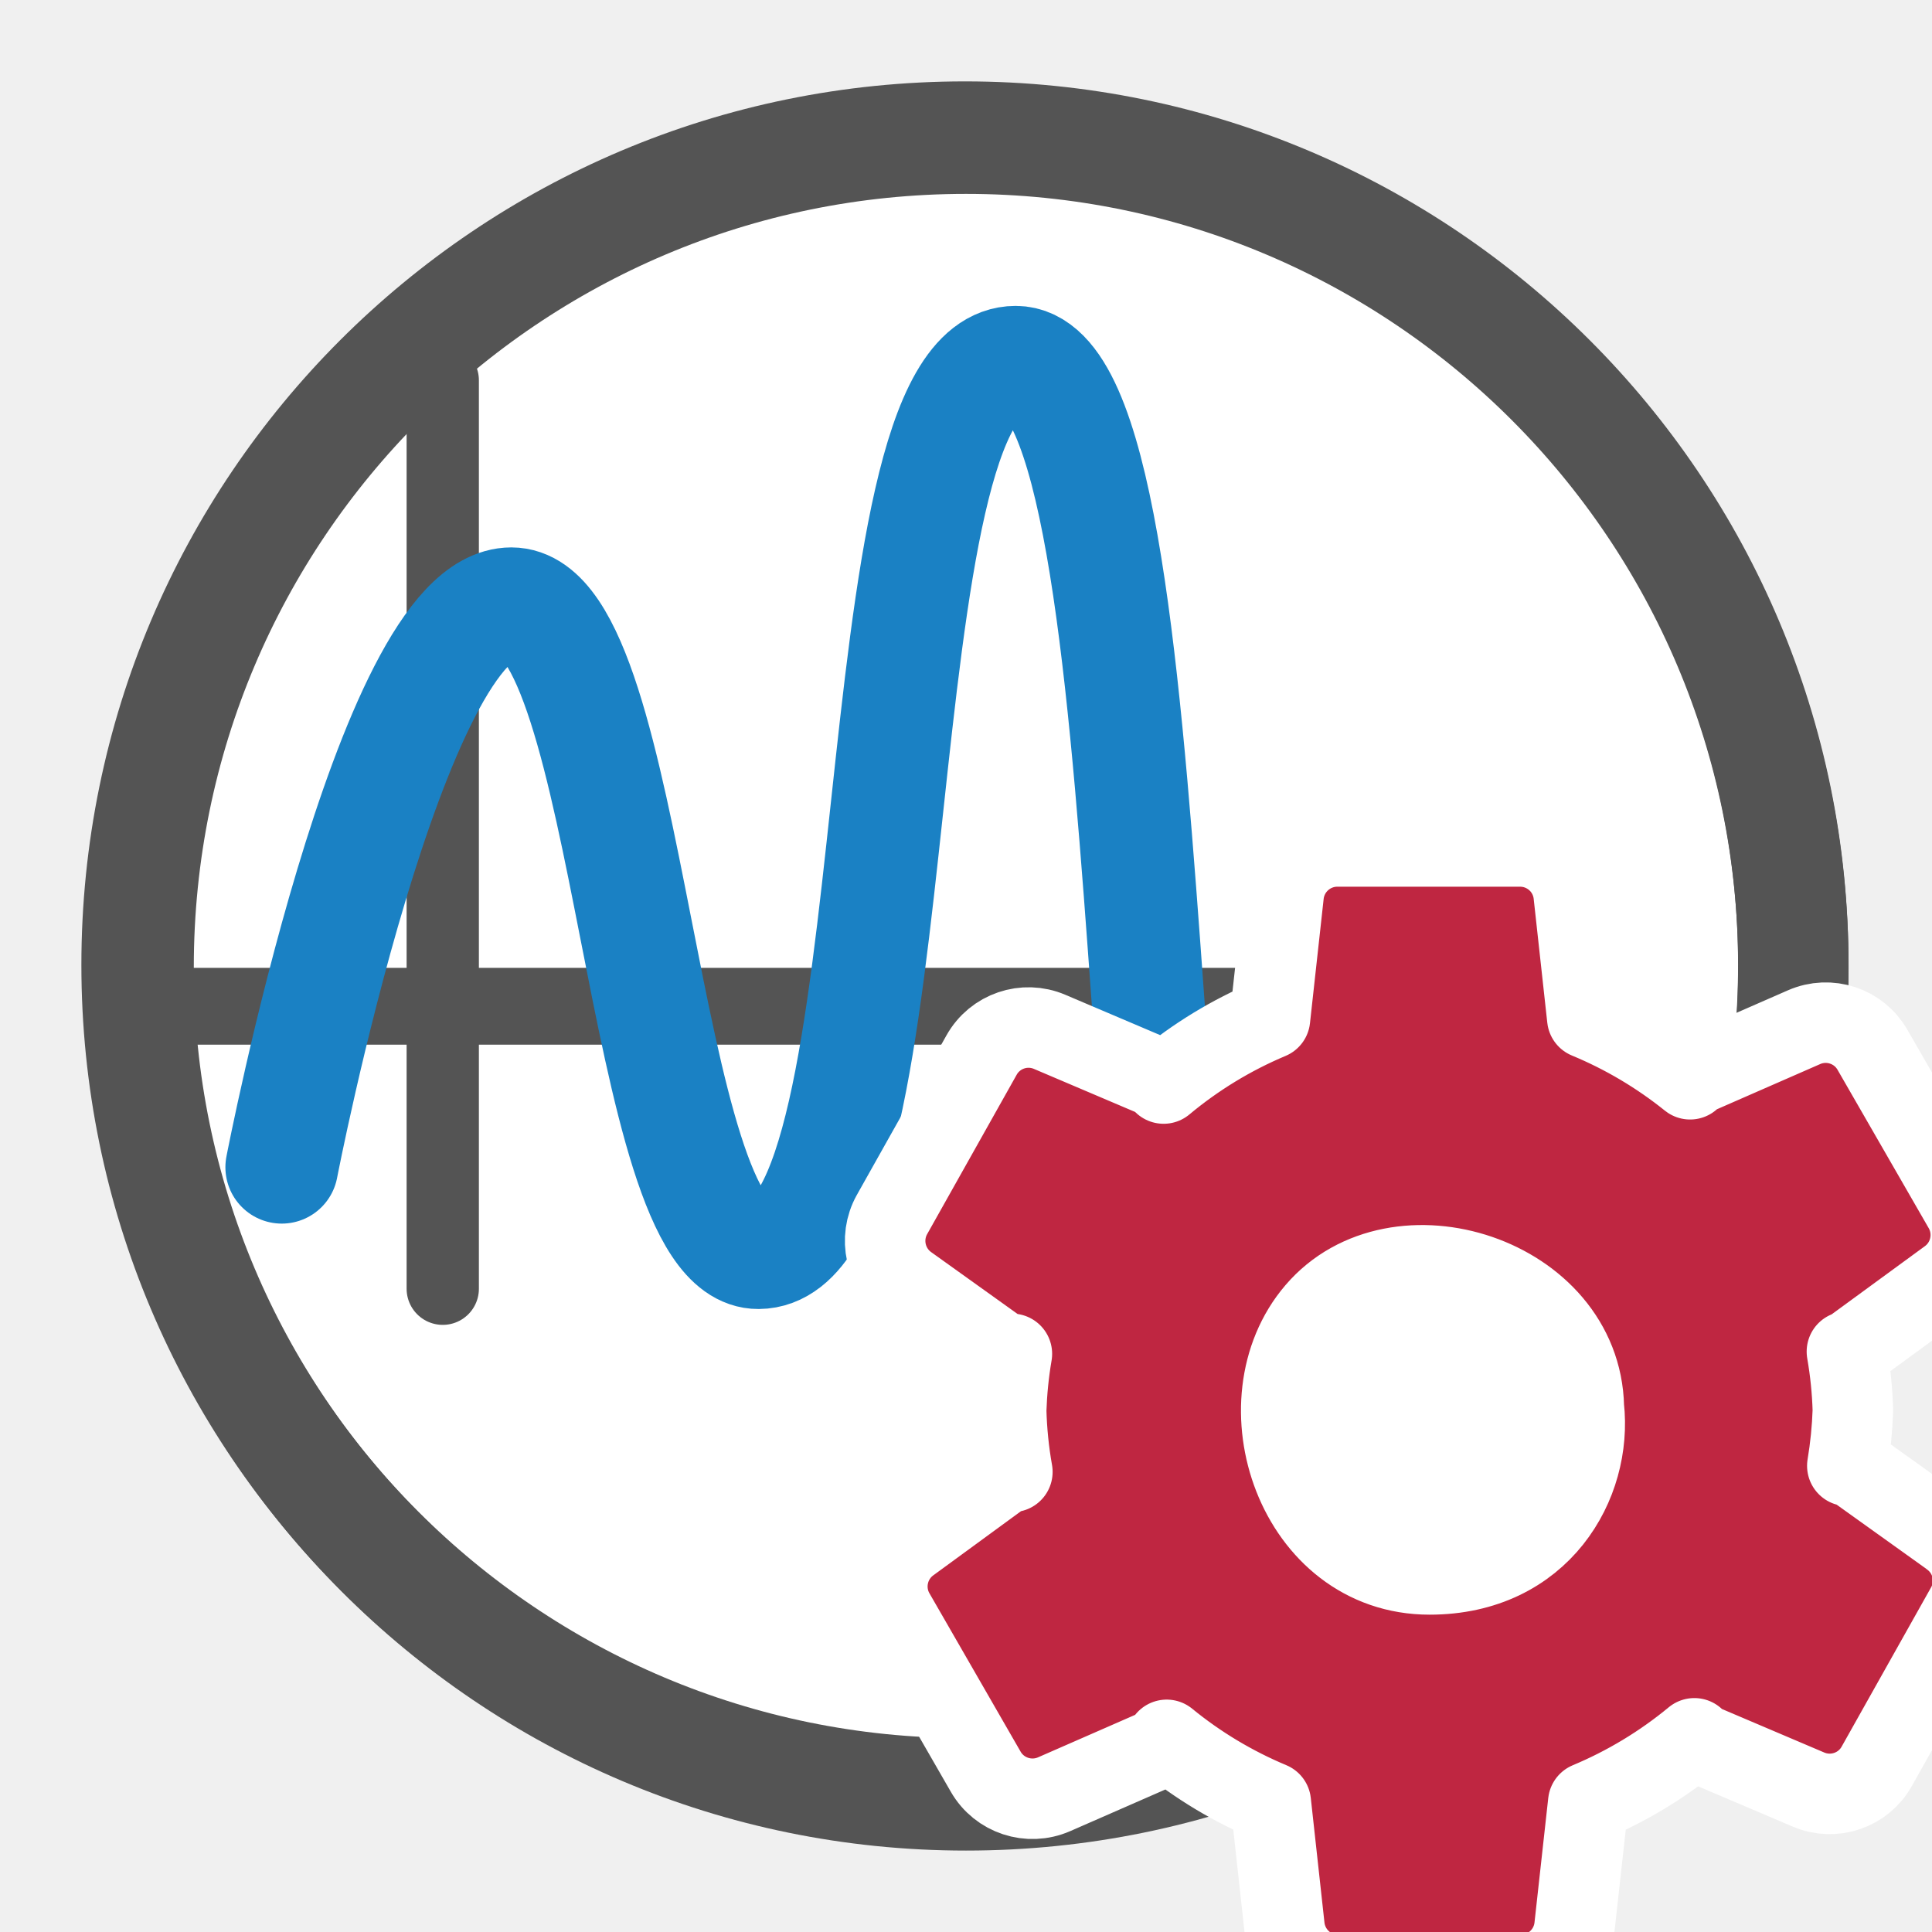
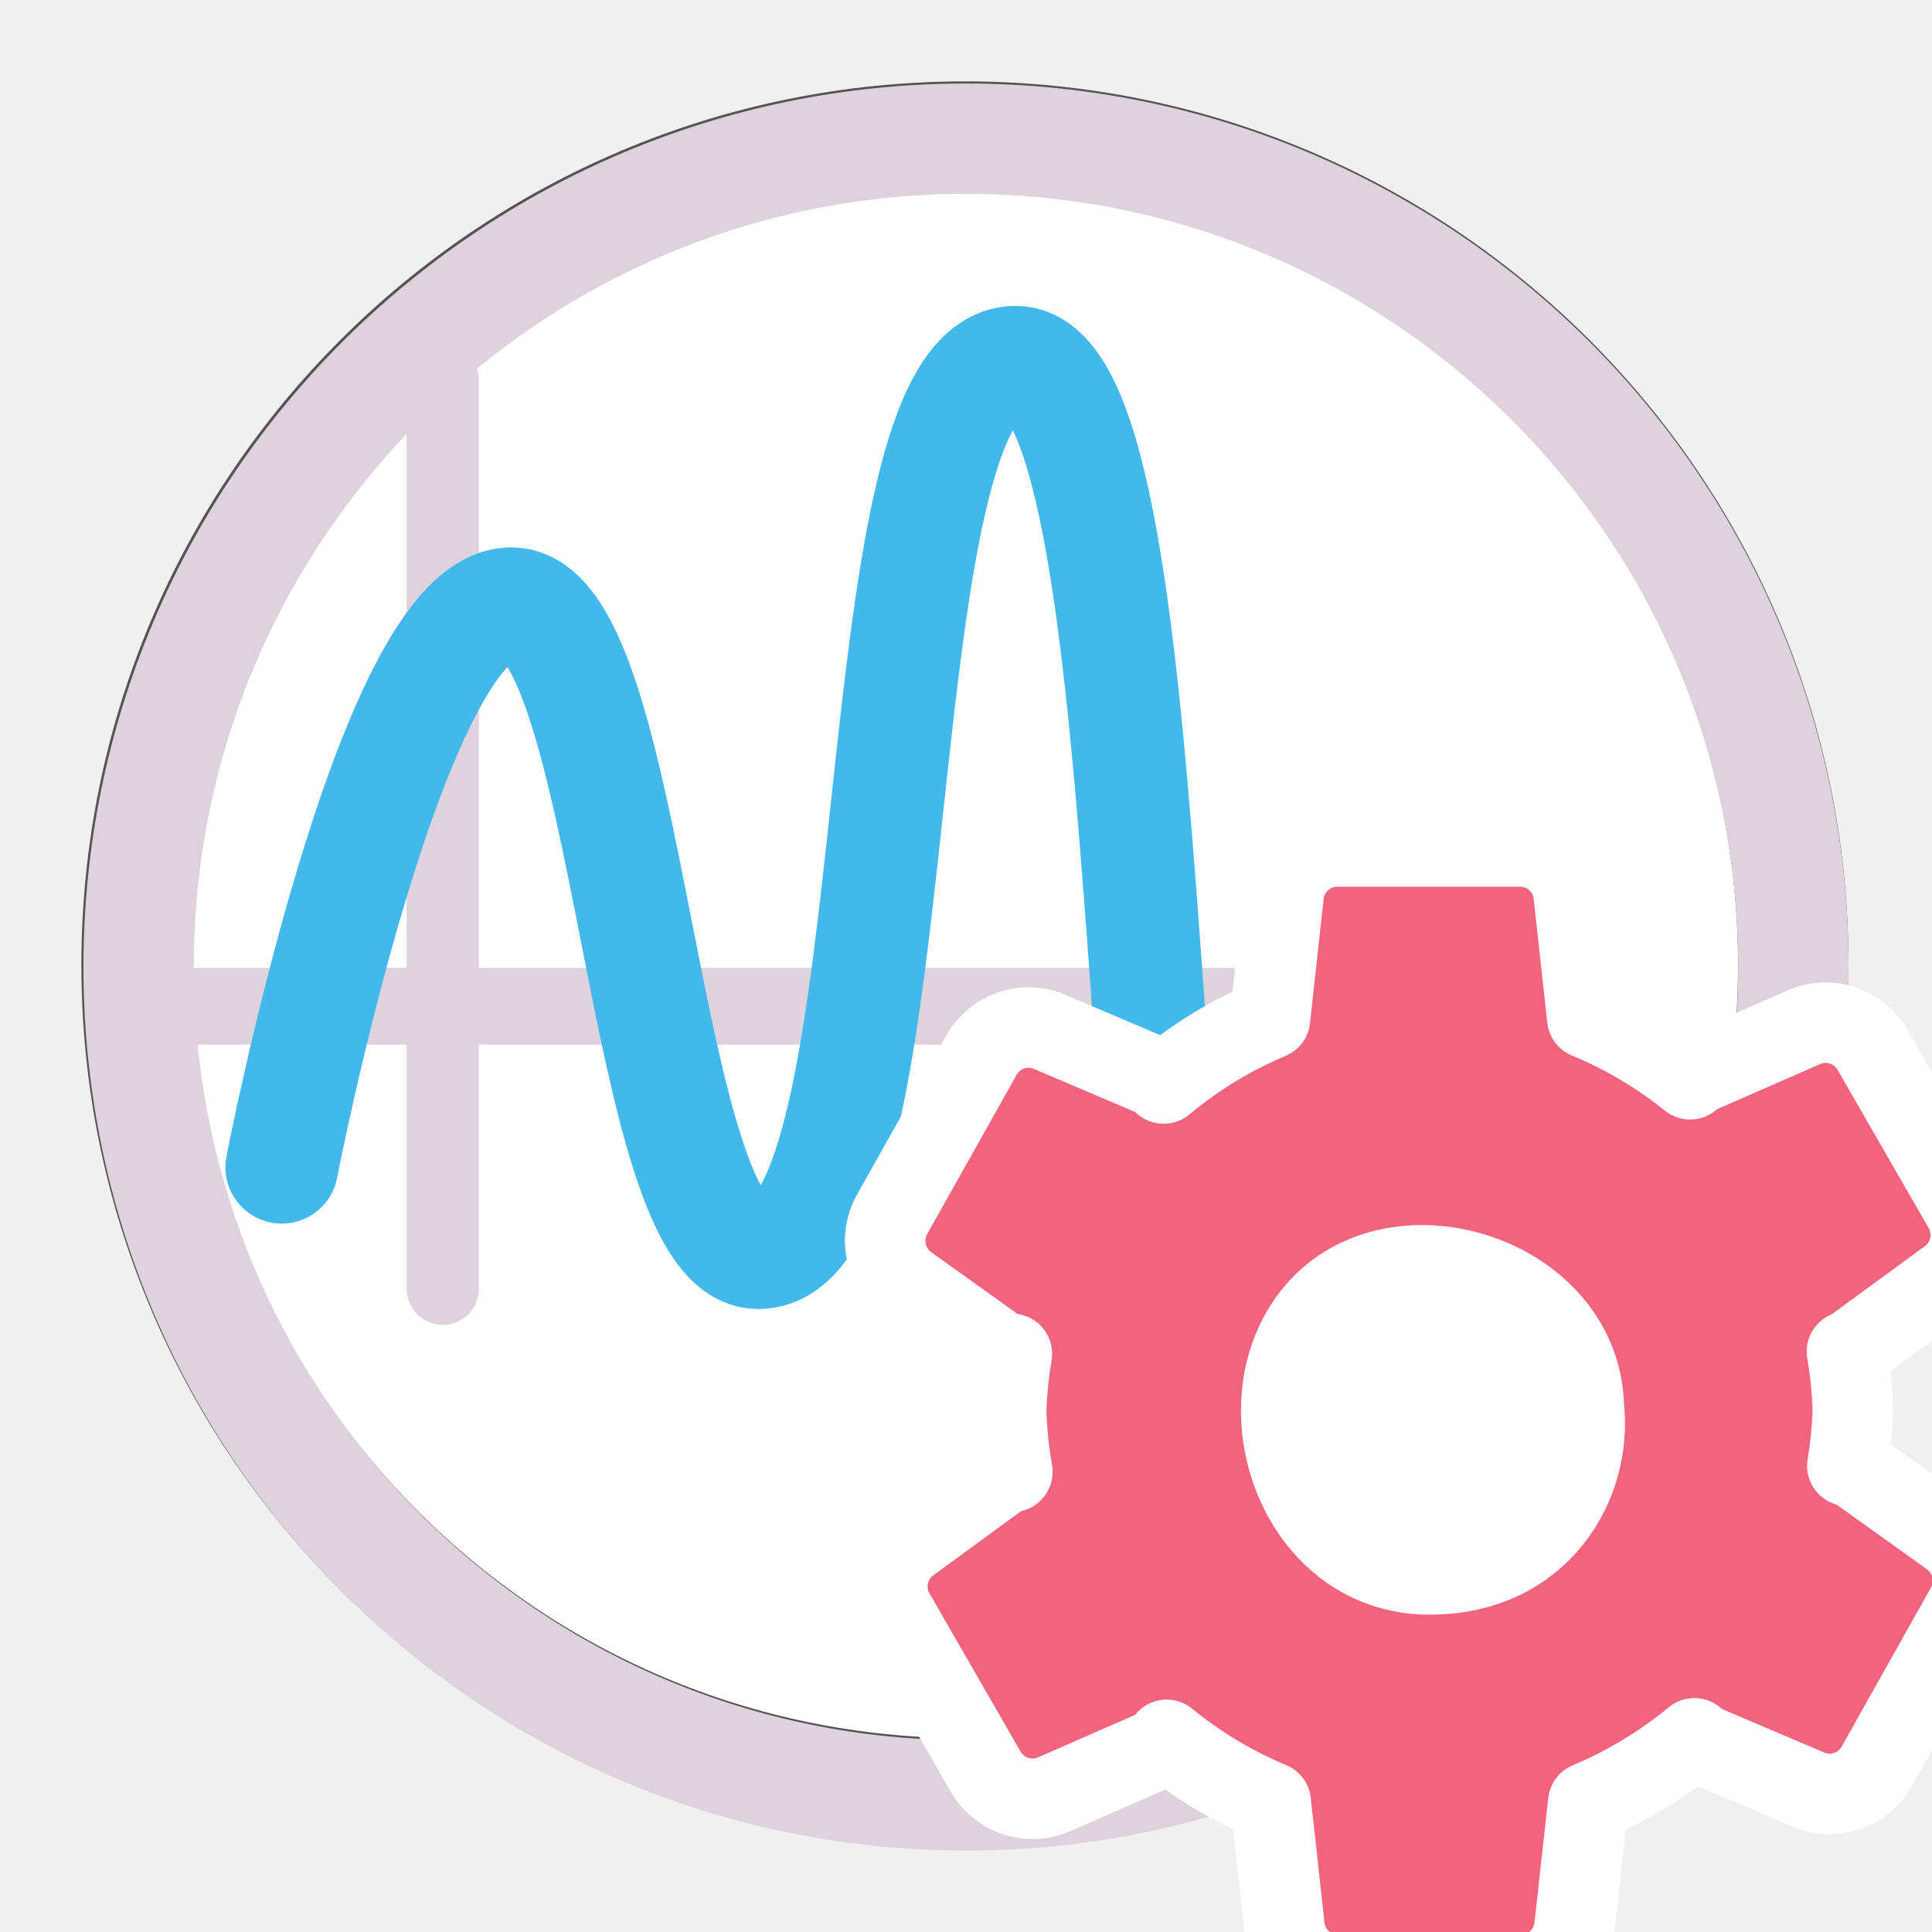
<svg xmlns="http://www.w3.org/2000/svg" id="Слой_1" data-name="Слой 1" viewBox="0 0 24 24" version="1.1">
  <defs id="defs159987">
    <style id="style159985">.cls-1{fill:#b9b9b9;}.cls-2,.cls-3{fill:none;stroke-linecap:round;stroke-linejoin:round;stroke-width:1.25px;}.cls-2{stroke:#bf2641;}.cls-3{stroke:#1a81c4;}</style>
  </defs>
  <circle style="fill:#ffffff;fill-opacity:1;stroke:#545454;stroke-width:1.372;stroke-linecap:round;stroke-linejoin:round;stroke-miterlimit:4;stroke-dasharray:none;stroke-opacity:1" id="path841" cx="11.987" cy="11.987" r="10.29" />
-   <path style="fill:none;stroke:#545454;stroke-width:0.954;stroke-linecap:round;stroke-linejoin:miter;stroke-miterlimit:4;stroke-dasharray:none;stroke-opacity:1" d="M 2.252,12.5 H 19.544" id="path843" />
-   <path style="fill:none;stroke:#545454;stroke-width:0.898;stroke-linecap:round;stroke-linejoin:miter;stroke-miterlimit:4;stroke-dasharray:none;stroke-opacity:1" d="M 5.5,16.009 V 4.725" id="path845" />
-   <path style="fill:none;stroke:#1a81c4;stroke-width:1.4;stroke-linecap:round;stroke-linejoin:round;stroke-miterlimit:4;stroke-dasharray:none;stroke-opacity:1" d="m 3.5,14.5 c 0,0 1.352,-7 2.852,-7 1.5,0 1.6,8.071 3.07,8.061 C 11.422,15.547 10.617,4.5 12.617,4.5 c 2,0 1.315,14.512 2.815,14.512" id="path865" />
-   <ellipse style="fill:none;fill-opacity:1;stroke:#545454;stroke-width:1.371;stroke-linecap:round;stroke-linejoin:round;stroke-miterlimit:4;stroke-dasharray:none;stroke-opacity:1" id="circle851" cx="12" cy="12.013" rx="10.278" ry="10.29" />
-   <path class="cls-9" d="m 24.23,19.089 -1.267,-0.907 -0.015,0.027 c 0.038,-0.227 0.061,-0.457 0.069,-0.688 -0.007,-0.245 -0.032,-0.49 -0.074,-0.731 l 0.007,0.013 1.258,-0.92 c 0.275,-0.202 0.355,-0.579 0.185,-0.875 l -1.133,-1.968 c -0.17,-0.296 -0.536,-0.417 -0.849,-0.28 l -1.428,0.625 0.012,0.022 c -0.388,-0.312 -0.818,-0.567 -1.277,-0.757 l -0.169,-1.539 c -0.037,-0.339 -0.324,-0.596 -0.666,-0.596 h -2.271 c -0.341,10e-5 -0.628,0.257 -0.666,0.596 l -0.17,1.545 c -0.478,0.201 -0.923,0.472 -1.321,0.804 l 0.018,-0.032 -1.434,-0.61 c -0.314,-0.134 -0.679,-0.01 -0.846,0.289 l -1.112,1.98 c -0.167,0.298 -0.083,0.674 0.194,0.873 l 1.267,0.907 0.028,-0.049 c -0.04,0.233 -0.063,0.468 -0.071,0.704 0.007,0.255 0.032,0.51 0.077,0.762 l -0.021,-0.037 -1.258,0.92 c -0.275,0.202 -0.355,0.578 -0.185,0.874 l 1.133,1.968 c 0.17,0.296 0.536,0.416 0.849,0.28 l 1.428,-0.625 -0.029,-0.051 c 0.391,0.32 0.827,0.581 1.293,0.776 l 0.17,1.549 c 0.038,0.339 0.324,0.596 0.666,0.596 h 2.271 c 0.341,-2e-4 0.628,-0.257 0.666,-0.596 l 0.171,-1.548 c 0.476,-0.199 0.92,-0.467 1.318,-0.796 l -0.015,0.027 1.434,0.61 c 0.314,0.133 0.679,0.01 0.846,-0.288 l 1.112,-1.98 c 0.167,-0.298 0.084,-0.673 -0.194,-0.872 z m -6.471,0.469 c -1.656,0 -2.372,-2.145 -1.411,-3.268 1.001,-1.17 3.291,-0.432 3.327,1.188 0.107,0.952 -0.535,2.08 -1.916,2.08 z" id="path158639" style="fill:#bf2641;stroke:#ffffff;stroke-width:1;stroke-linecap:round;stroke-linejoin:round;stroke-miterlimit:2.3;stroke-dasharray:none;stroke-opacity:1" />
+   <path style="fill:none;stroke:#ded3dd;stroke-width:0.954;stroke-linecap:round;stroke-linejoin:miter;stroke-miterlimit:4;stroke-dasharray:none;stroke-opacity:1" d="M 2.252,12.5 H 19.544" id="path843" />
+   <path style="fill:none;stroke:#ded3dd;stroke-width:0.898;stroke-linecap:round;stroke-linejoin:miter;stroke-miterlimit:4;stroke-dasharray:none;stroke-opacity:1" d="M 5.5,16.009 V 4.725" id="path845" />
+   <path style="fill:none;stroke:#42b8eb;stroke-width:1.4;stroke-linecap:round;stroke-linejoin:round;stroke-miterlimit:4;stroke-dasharray:none;stroke-opacity:1" d="m 3.5,14.5 c 0,0 1.352,-7 2.852,-7 1.5,0 1.6,8.071 3.07,8.061 C 11.422,15.547 10.617,4.5 12.617,4.5 c 2,0 1.315,14.512 2.815,14.512" id="path865" />
+   <ellipse style="fill:none;fill-opacity:1;stroke:#ded3dd;stroke-width:1.371;stroke-linecap:round;stroke-linejoin:round;stroke-miterlimit:4;stroke-dasharray:none;stroke-opacity:1" id="circle851" cx="12" cy="12.013" rx="10.278" ry="10.29" />
+   <path class="cls-9" d="m 24.23,19.089 -1.267,-0.907 -0.015,0.027 c 0.038,-0.227 0.061,-0.457 0.069,-0.688 -0.007,-0.245 -0.032,-0.49 -0.074,-0.731 l 0.007,0.013 1.258,-0.92 c 0.275,-0.202 0.355,-0.579 0.185,-0.875 l -1.133,-1.968 c -0.17,-0.296 -0.536,-0.417 -0.849,-0.28 l -1.428,0.625 0.012,0.022 c -0.388,-0.312 -0.818,-0.567 -1.277,-0.757 l -0.169,-1.539 c -0.037,-0.339 -0.324,-0.596 -0.666,-0.596 h -2.271 c -0.341,10e-5 -0.628,0.257 -0.666,0.596 l -0.17,1.545 c -0.478,0.201 -0.923,0.472 -1.321,0.804 l 0.018,-0.032 -1.434,-0.61 c -0.314,-0.134 -0.679,-0.01 -0.846,0.289 l -1.112,1.98 c -0.167,0.298 -0.083,0.674 0.194,0.873 l 1.267,0.907 0.028,-0.049 c -0.04,0.233 -0.063,0.468 -0.071,0.704 0.007,0.255 0.032,0.51 0.077,0.762 l -0.021,-0.037 -1.258,0.92 c -0.275,0.202 -0.355,0.578 -0.185,0.874 l 1.133,1.968 c 0.17,0.296 0.536,0.416 0.849,0.28 l 1.428,-0.625 -0.029,-0.051 c 0.391,0.32 0.827,0.581 1.293,0.776 l 0.17,1.549 c 0.038,0.339 0.324,0.596 0.666,0.596 h 2.271 c 0.341,-2e-4 0.628,-0.257 0.666,-0.596 l 0.171,-1.548 c 0.476,-0.199 0.92,-0.467 1.318,-0.796 l -0.015,0.027 1.434,0.61 c 0.314,0.133 0.679,0.01 0.846,-0.288 l 1.112,-1.98 c 0.167,-0.298 0.084,-0.673 -0.194,-0.872 z m -6.471,0.469 c -1.656,0 -2.372,-2.145 -1.411,-3.268 1.001,-1.17 3.291,-0.432 3.327,1.188 0.107,0.952 -0.535,2.08 -1.916,2.08 z" id="path158639" style="fill:#f2647e;stroke:#ffffff;stroke-width:1;stroke-linecap:round;stroke-linejoin:round;stroke-miterlimit:2.3;stroke-dasharray:none;stroke-opacity:1;fill-opacity:1" />
</svg>
